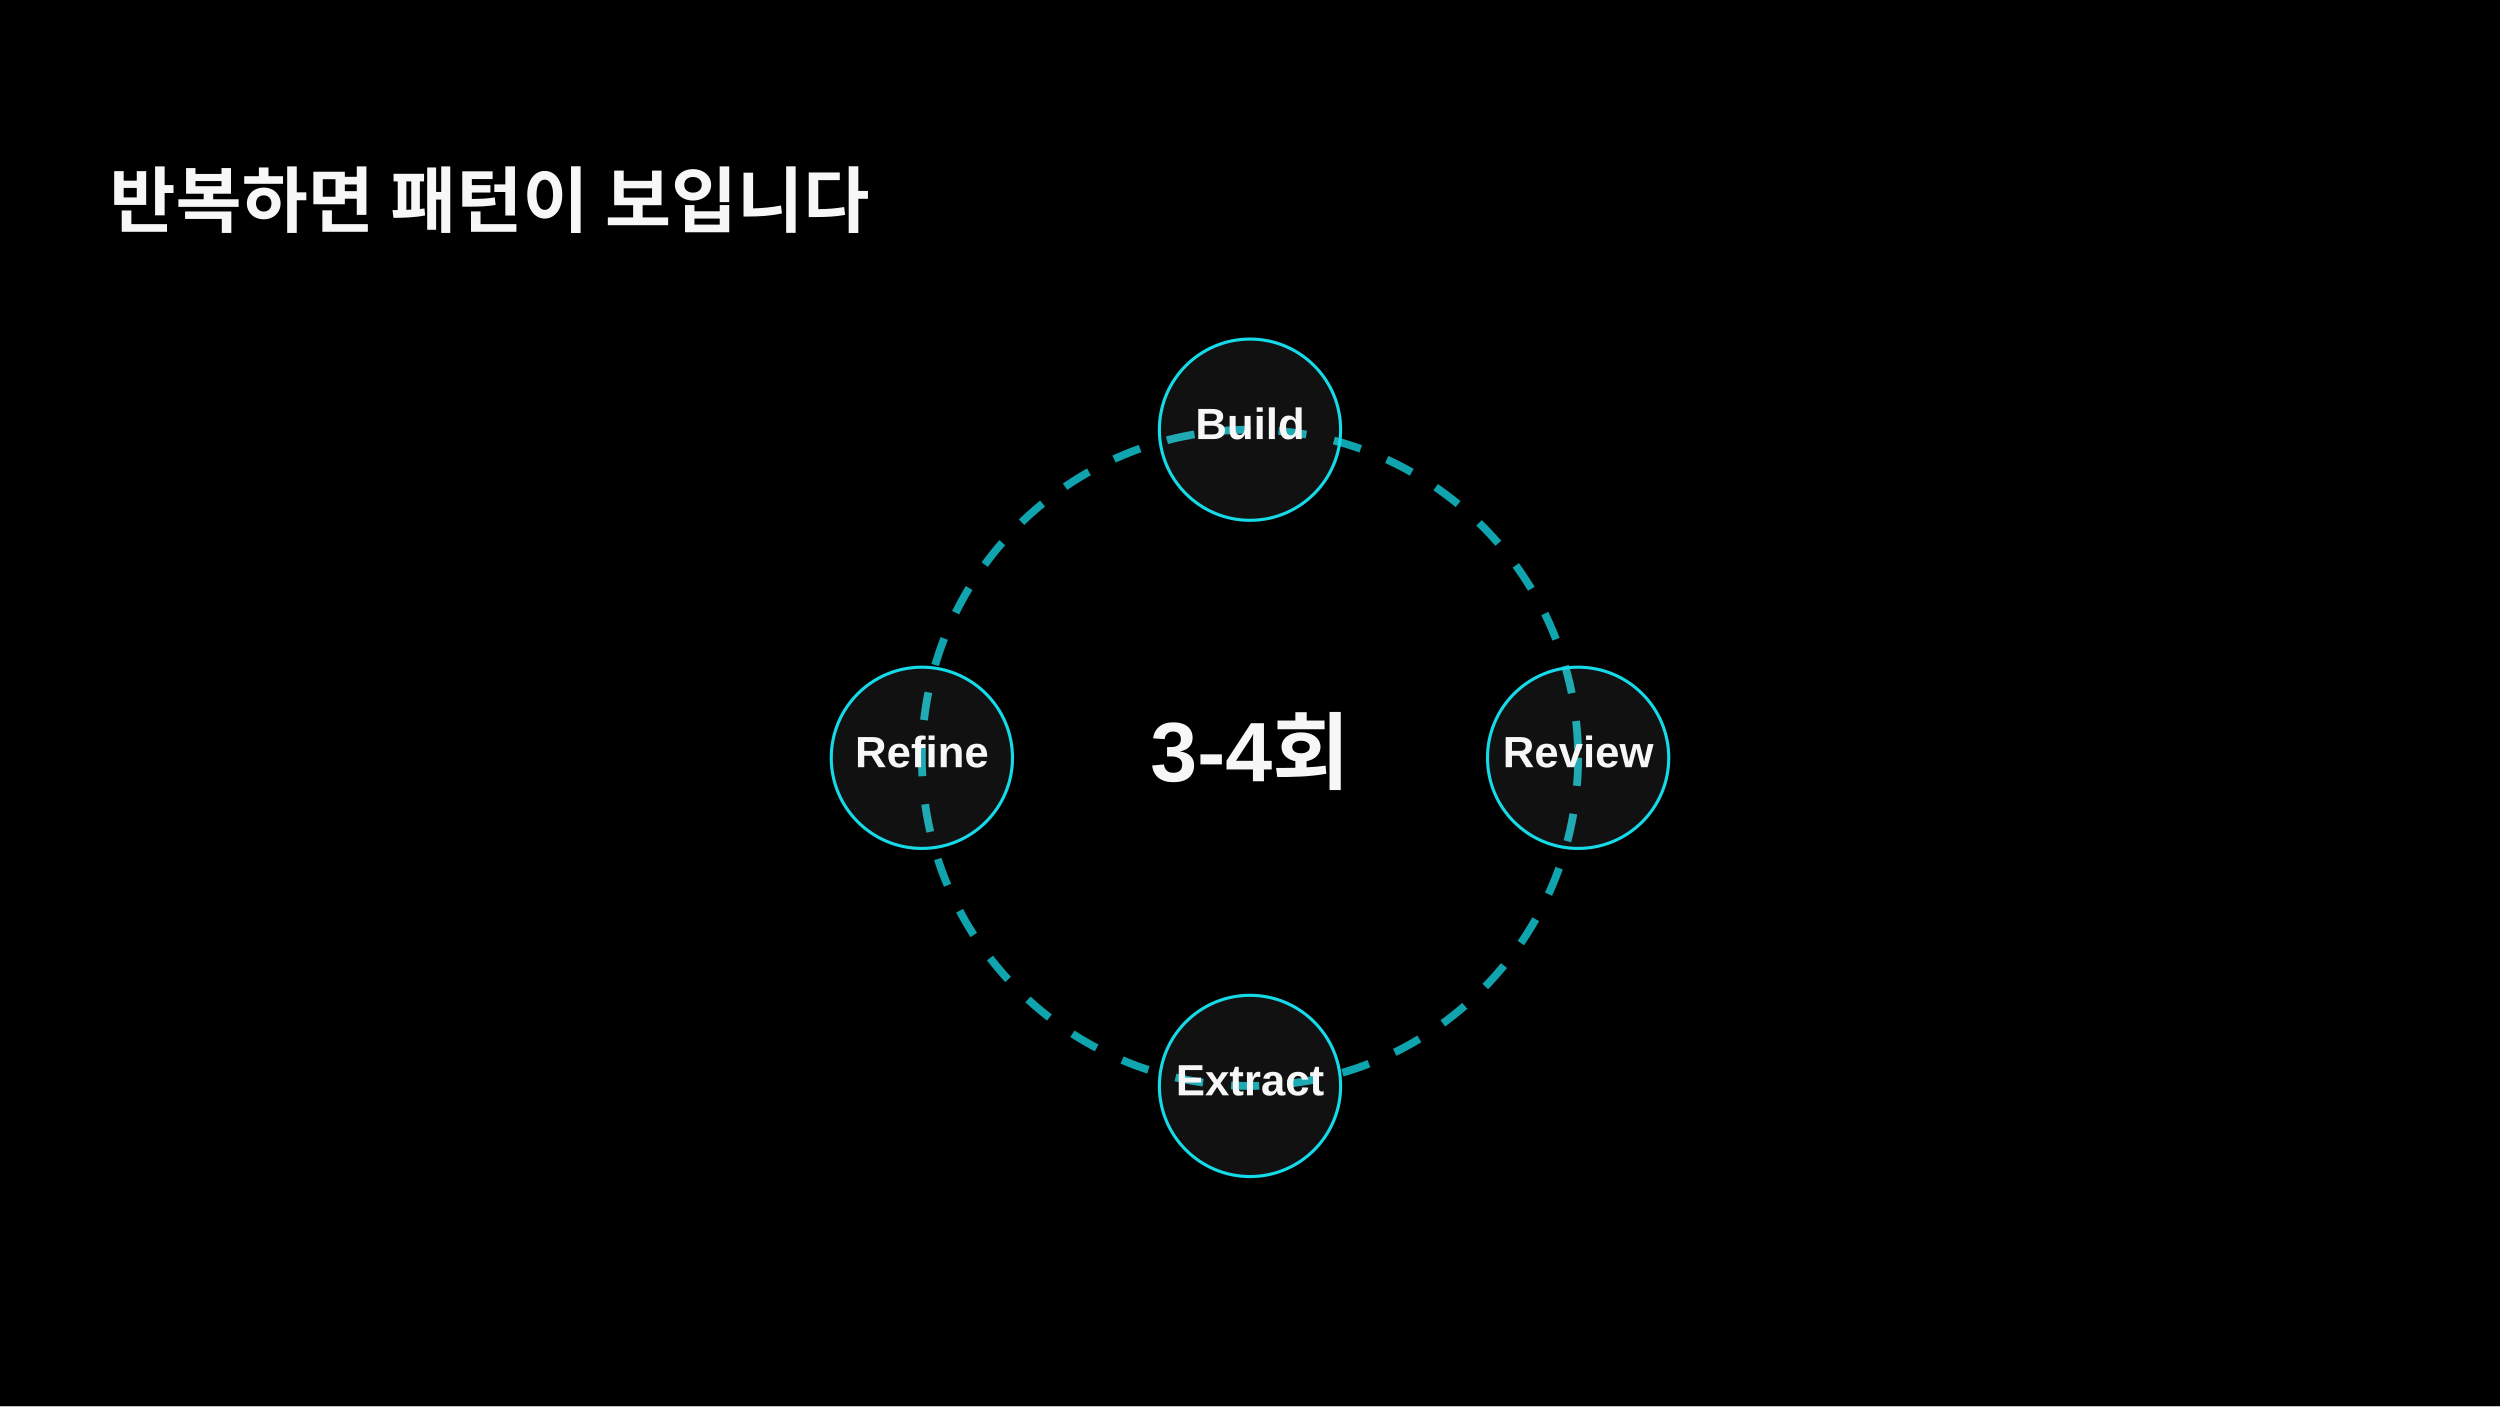
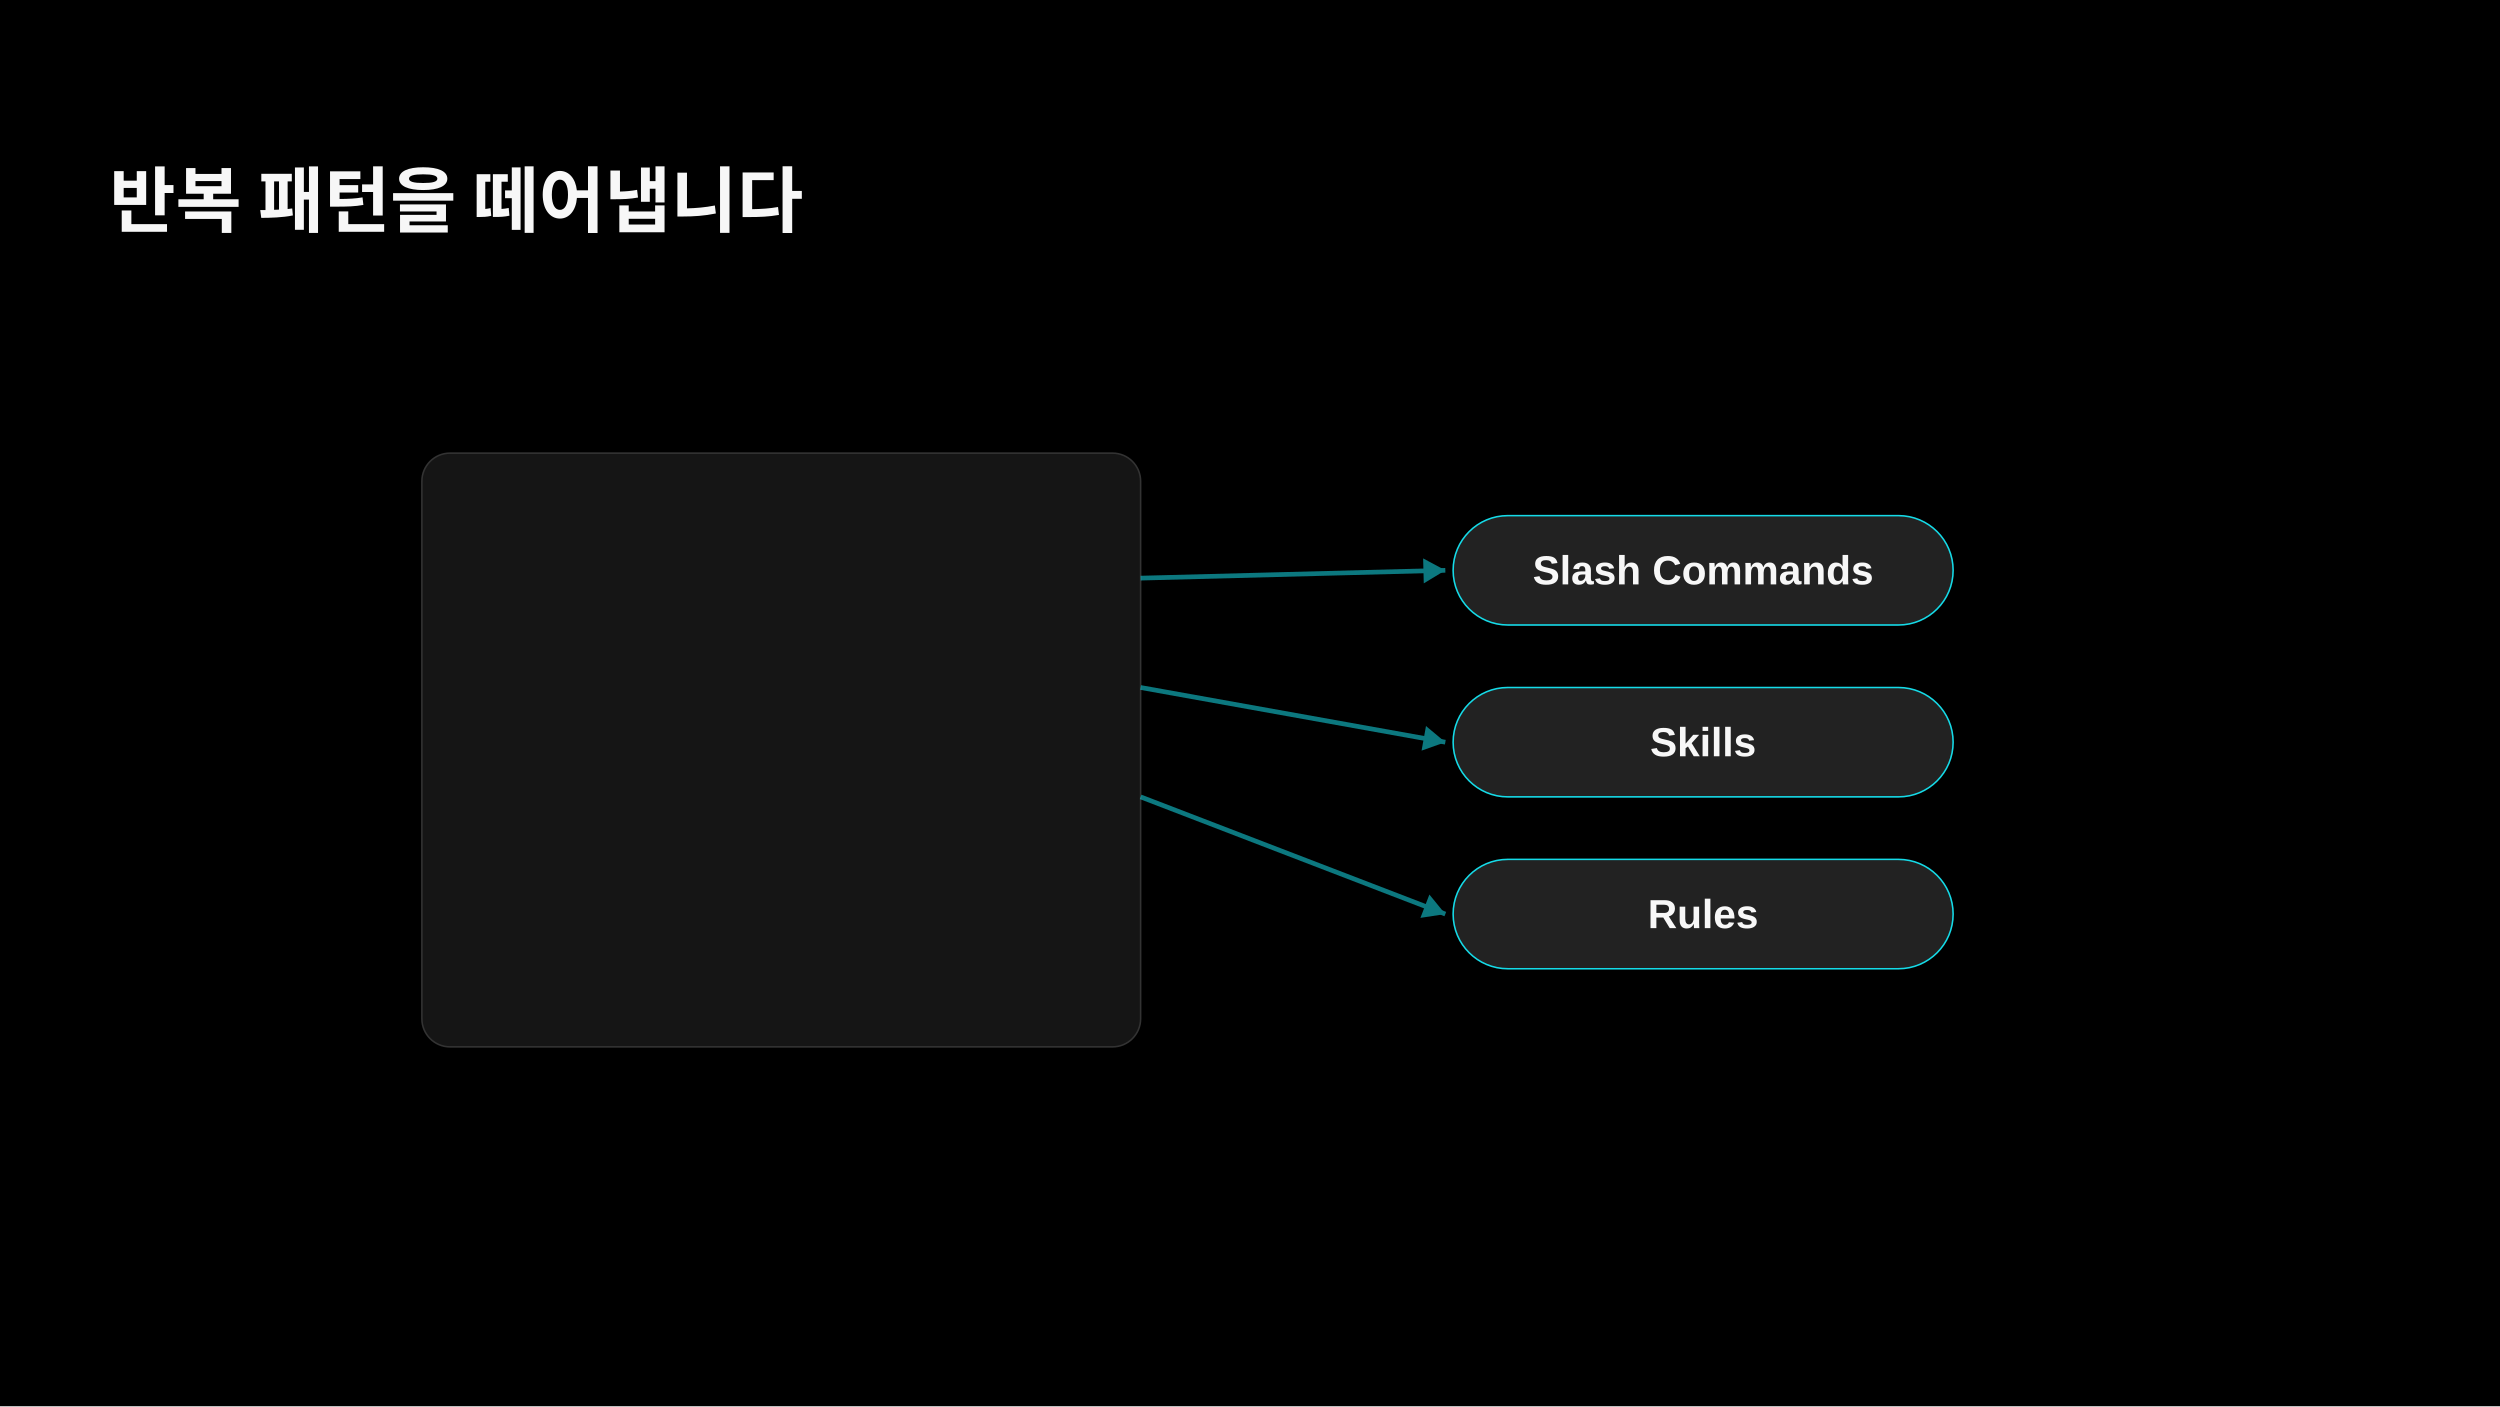
<svg xmlns="http://www.w3.org/2000/svg" width="1600" height="900" viewBox="0 0 1600 900">
  <defs>
    <linearGradient id="cover" x1="0" y1="0" x2="1" y2="1">
      <stop stop-color="#b4d7f5" />
      <stop offset=".58" stop-color="#c6f4ef" />
      <stop offset="1" stop-color="#e9edf7" />
    </linearGradient>
    <filter id="soft">
      <feGaussianBlur stdDeviation="10" />
    </filter>
  </defs>
  <rect width="1600" height="900" fill="#000000" />
-   <text x="70" y="145" fill="#f7f7f7" font-size="46" font-weight="850" text-anchor="start" font-family="Pretendard, Apple SD Gothic Neo, Arial, sans-serif" letter-spacing="0">반복하면 패턴이 보입니다</text>
-   <circle cx="800" cy="485" r="210" fill="none" stroke="#15dbe8" stroke-width="5" opacity=".75" stroke-dasharray="18 18" />
-   <g opacity="1">
-     <circle cx="800" cy="275" r="58" fill="rgba(255,255,255,.07)" stroke="#15dbe8" stroke-width="2" />
-     <text x="800" y="281" fill="#f7f7f7" font-size="28" font-weight="800" text-anchor="middle" font-family="Pretendard, Apple SD Gothic Neo, Arial">Build</text>
+   <text x="70" y="145" fill="#f7f7f7" font-size="46" font-weight="850" text-anchor="start" font-family="Pretendard, Apple SD Gothic Neo, Arial, sans-serif" letter-spacing="0">반복 패턴을 떼어냅니다</text>
+   <rect x="270" y="290" width="460" height="380" rx="18" fill="#151515" stroke="#333" />
+   <rect x="930" y="330" width="320" height="70" rx="35" fill="#222" stroke="#15dbe8" />
+   <text x="1090" y="374" fill="#f7f7f7" font-size="26" font-weight="800" text-anchor="middle" font-family="Pretendard, Apple SD Gothic Neo, Arial, sans-serif" letter-spacing="0">Slash Commands</text>
+   <g opacity="0.55">
+     <line x1="730" y1="370" x2="925" y2="365" stroke="#15dbe8" stroke-width="3" />
+     <path d="M925 365 l-14 -8 v16 z" fill="#15dbe8" transform="rotate(-1.468801 925 365)" />
  </g>
-   <g opacity="1">
-     <circle cx="1010" cy="485" r="58" fill="rgba(255,255,255,.07)" stroke="#15dbe8" stroke-width="2" />
-     <text x="1010" y="491" fill="#f7f7f7" font-size="28" font-weight="800" text-anchor="middle" font-family="Pretendard, Apple SD Gothic Neo, Arial">Review</text>
+   <rect x="930" y="440" width="320" height="70" rx="35" fill="#222" stroke="#15dbe8" />
+   <text x="1090" y="484" fill="#f7f7f7" font-size="26" font-weight="800" text-anchor="middle" font-family="Pretendard, Apple SD Gothic Neo, Arial, sans-serif" letter-spacing="0">Skills</text>
+   <g opacity="0.55">
+     <line x1="730" y1="440" x2="925" y2="475" stroke="#15dbe8" stroke-width="3" />
+     <path d="M925 475 l-14 -8 v16 z" fill="#15dbe8" transform="rotate(10.17551 925 475)" />
  </g>
-   <g opacity="1">
-     <circle cx="800" cy="695" r="58" fill="rgba(255,255,255,.07)" stroke="#15dbe8" stroke-width="2" />
-     <text x="800" y="701" fill="#f7f7f7" font-size="28" font-weight="800" text-anchor="middle" font-family="Pretendard, Apple SD Gothic Neo, Arial">Extract</text>
+   <rect x="930" y="550" width="320" height="70" rx="35" fill="#222" stroke="#15dbe8" />
+   <text x="1090" y="594" fill="#f7f7f7" font-size="26" font-weight="800" text-anchor="middle" font-family="Pretendard, Apple SD Gothic Neo, Arial, sans-serif" letter-spacing="0">Rules</text>
+   <g opacity="0.55">
+     <line x1="730" y1="510" x2="925" y2="585" stroke="#15dbe8" stroke-width="3" />
+     <path d="M925 585 l-14 -8 v16 z" fill="#15dbe8" transform="rotate(21.03751 925 585)" />
  </g>
-   <g opacity="1">
-     <circle cx="590" cy="485" r="58" fill="rgba(255,255,255,.07)" stroke="#15dbe8" stroke-width="2" />
-     <text x="590" y="491" fill="#f7f7f7" font-size="28" font-weight="800" text-anchor="middle" font-family="Pretendard, Apple SD Gothic Neo, Arial">Refine</text>
-   </g>
-   <text x="800" y="500" fill="#f7f7f7" font-size="54" font-weight="900" text-anchor="middle" font-family="Pretendard, Apple SD Gothic Neo, Arial, sans-serif" letter-spacing="0">3-4회</text>
</svg>
